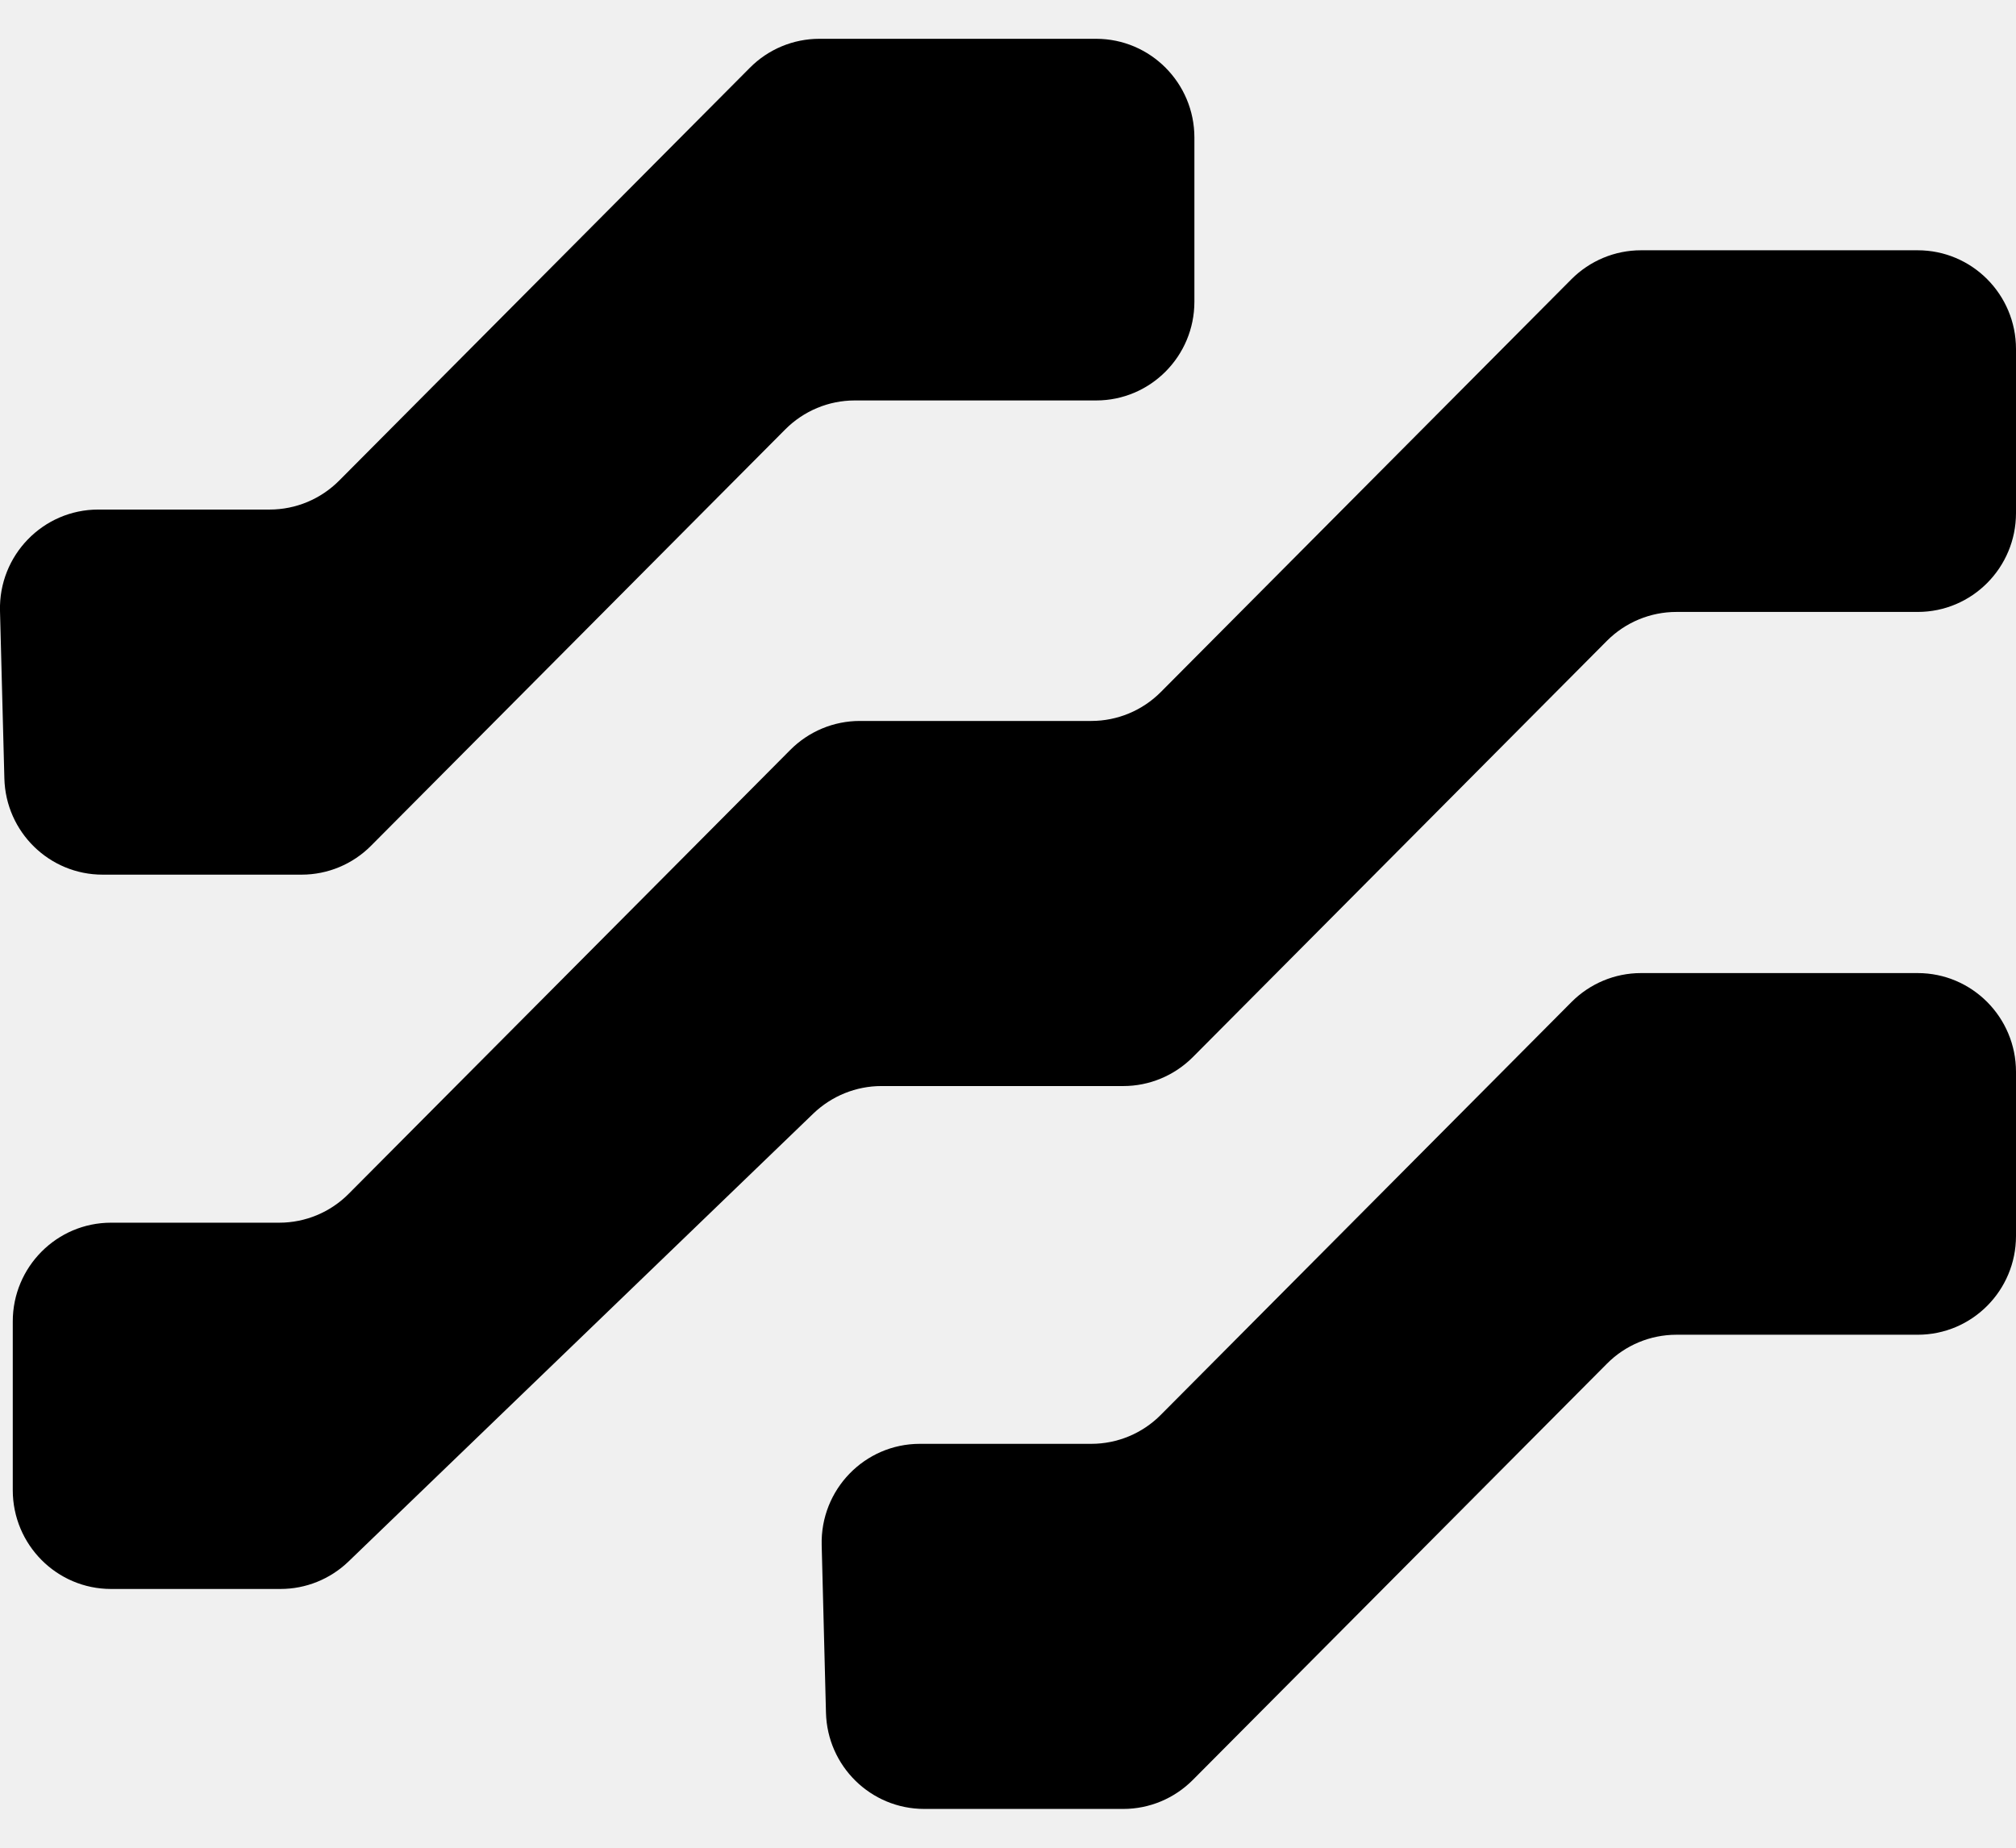
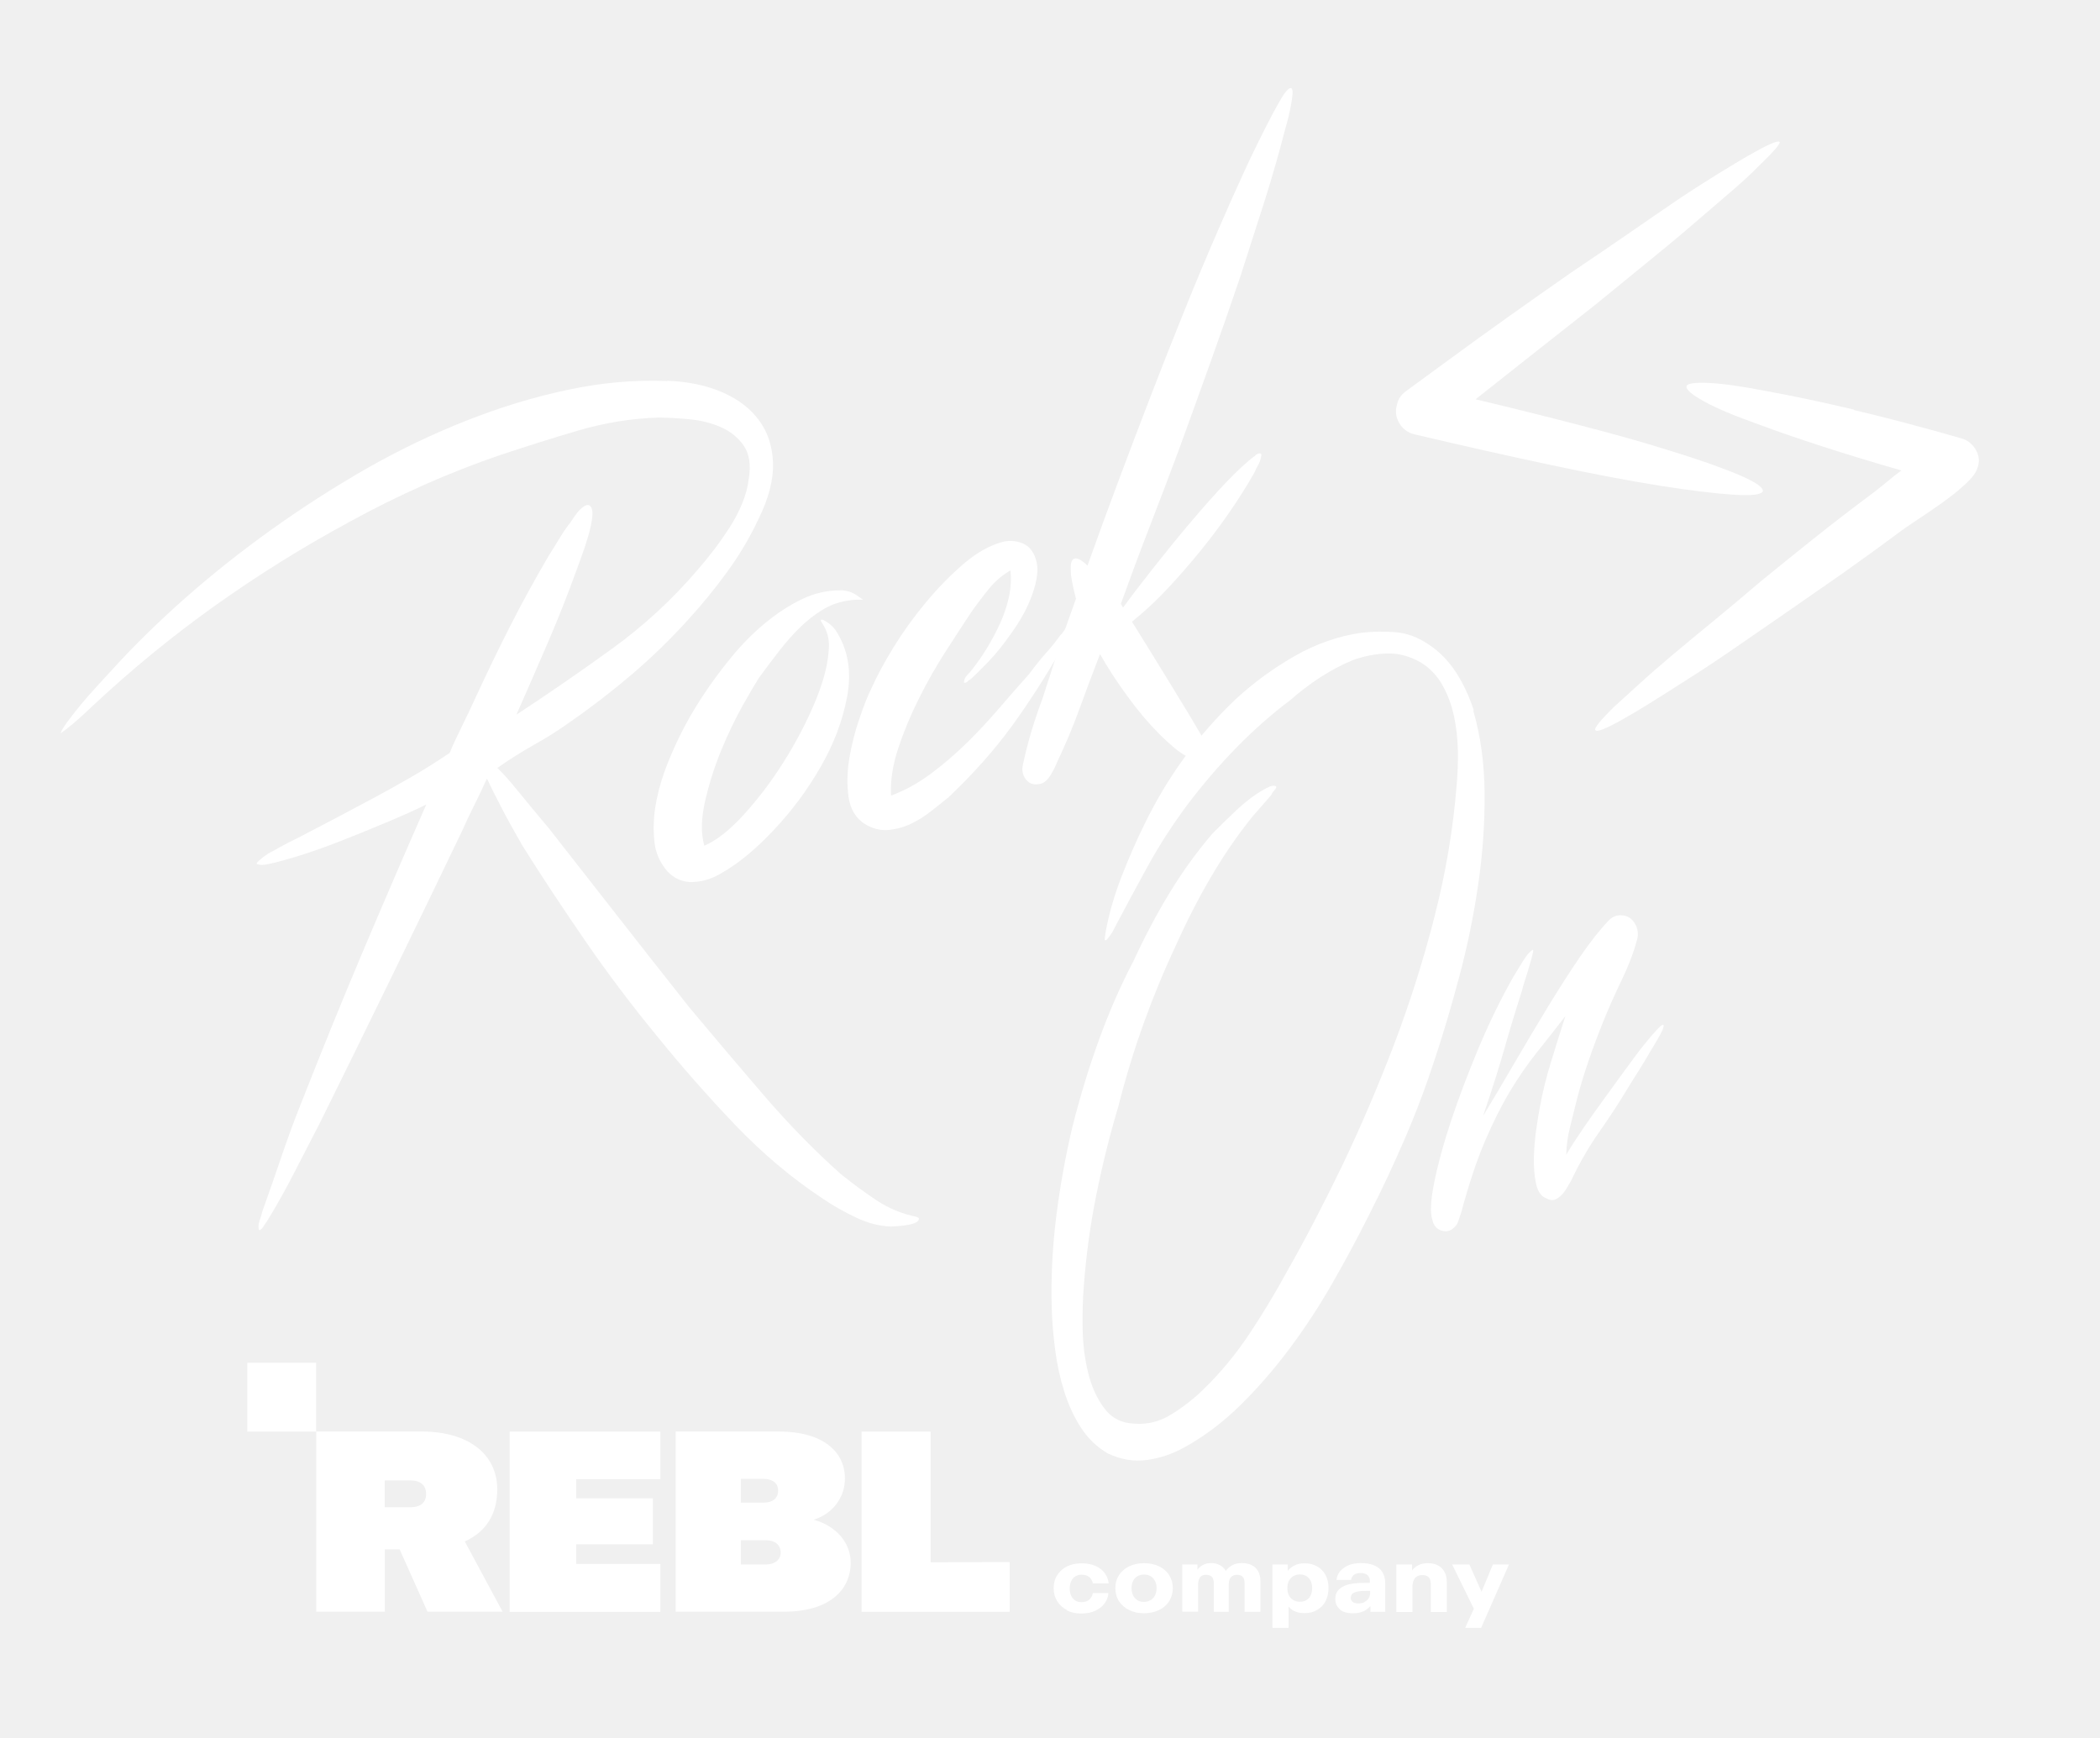
- <svg xmlns="http://www.w3.org/2000/svg" width="24" height="22" viewBox="0 0 24 22" fill="currentColor">
-   <path d="M13.049 0.462H9.754C9.444 0.462 9.146 0.586 8.927 0.807L4.038 5.722C3.818 5.943 3.521 6.067 3.21 6.067H1.17C0.512 6.067 -0.017 6.612 0 7.273L0.052 9.268C0.068 9.906 0.587 10.414 1.221 10.414H3.591C3.901 10.414 4.199 10.29 4.418 10.069L9.348 5.113C9.568 4.892 9.865 4.768 10.175 4.768H13.049C13.695 4.768 14.219 4.242 14.219 3.592V1.638C14.219 0.989 13.695 0.462 13.049 0.462Z" />
-   <path d="M19.535 11.586H22.83C23.476 11.586 24 12.113 24 12.762V14.716C24 15.366 23.476 15.892 22.83 15.892H19.957C19.647 15.892 19.349 16.016 19.13 16.237L14.2 21.193C13.98 21.414 13.683 21.538 13.373 21.538H11.003C10.368 21.538 9.849 21.03 9.833 20.392L9.782 18.397C9.765 17.736 10.293 17.191 10.951 17.191H12.992C13.302 17.191 13.6 17.067 13.819 16.846L18.708 11.931C18.928 11.71 19.225 11.586 19.535 11.586Z" />
-   <path d="M19.535 2.98L22.83 2.98C23.476 2.98 24 3.506 24 4.156V6.109C24 6.759 23.476 7.286 22.83 7.286H19.957C19.647 7.286 19.349 7.41 19.13 7.63L14.2 12.587C13.98 12.807 13.683 12.931 13.373 12.931H10.493C10.191 12.931 9.901 13.049 9.683 13.258L4.149 18.592C3.931 18.802 3.641 18.919 3.339 18.919H1.322C0.676 18.919 0.152 18.392 0.152 17.742V15.734C0.152 15.085 0.676 14.558 1.322 14.558H3.325C3.635 14.558 3.933 14.434 4.152 14.213L9.408 8.929C9.628 8.708 9.925 8.584 10.236 8.584H12.992C13.302 8.584 13.6 8.46 13.819 8.24L18.708 3.324C18.928 3.104 19.225 2.98 19.535 2.98Z" />
+ <svg xmlns="http://www.w3.org/2000/svg" id="Layer_1" viewBox="0 0 164.41 136.06">
+   <defs>
+     <style> .cls-1 { fill: #fff; } </style>
+   </defs>
+   <g>
+     <path class="cls-1" d="M52.25,29.81c1.64.06,3.08.37,4.32.91,1.24.54,2.2,1.28,2.88,2.22.68.94,1.04,2.06,1.07,3.36.03,1.3-.35,2.74-1.13,4.32-.67,1.44-1.49,2.82-2.45,4.14-.96,1.32-1.98,2.57-3.06,3.75-1.38,1.53-2.85,2.95-4.38,4.26-1.54,1.31-3.14,2.55-4.81,3.71-.92.66-1.87,1.27-2.85,1.81-.97.55-1.94,1.15-2.9,1.83.45.43,1.01,1.06,1.68,1.89.67.83,1.45,1.77,2.33,2.81,1.71,2.18,3.51,4.48,5.39,6.89,1.88,2.41,3.76,4.8,5.63,7.16,1.93,2.31,3.87,4.6,5.83,6.88,1.96,2.28,3.97,4.33,6.02,6.16.99.8,1.94,1.49,2.85,2.09.9.6,1.92,1.02,3.06,1.26.12.04.19.08.2.11.05.17-.11.32-.46.43-.35.12-.92.19-1.68.22-.89-.01-1.81-.25-2.77-.7-.96-.46-1.82-.94-2.59-1.47-2.44-1.61-4.73-3.54-6.88-5.79-2.15-2.25-4.21-4.59-6.18-7.03-1.95-2.37-3.8-4.83-5.55-7.37-1.75-2.54-3.39-5.02-4.91-7.44-.64-1.11-1.2-2.12-1.67-3.03-.47-.9-.84-1.65-1.12-2.24-.32.72-.64,1.4-.98,2.07s-.66,1.35-.98,2.07c-3.65,7.61-7.35,15.22-11.12,22.83-.65,1.25-1.31,2.53-1.98,3.84-.67,1.31-1.37,2.57-2.11,3.77-.03.04-.13.2-.31.47-.18.27-.31.36-.37.27-.06-.21-.04-.43.04-.67.08-.24.17-.53.26-.85.5-1.39.98-2.78,1.45-4.16.47-1.38.97-2.76,1.52-4.13,1.56-3.97,3.15-7.9,4.79-11.78,1.64-3.88,3.32-7.78,5.04-11.69-.55.26-1.09.52-1.62.75-.53.24-1.07.47-1.63.7-1.25.53-2.56,1.06-3.91,1.58-1.35.52-2.69.97-4.03,1.34-.24.07-.59.15-1.04.26-.45.11-.78.12-.99.03-.08-.01-.07-.07.03-.18.1-.1.23-.21.38-.33.15-.12.3-.22.44-.31.14-.09.24-.15.31-.17.38-.22.76-.42,1.13-.62.37-.19.74-.38,1.09-.55,1.06-.55,2.07-1.08,3.02-1.58.95-.5,1.89-1,2.82-1.5.93-.5,1.88-1.03,2.85-1.59.97-.56,1.97-1.19,2.99-1.88.19-.5.51-1.17.93-2.03s.8-1.64,1.12-2.36c.88-1.9,1.78-3.77,2.71-5.59.93-1.83,1.93-3.64,2.98-5.44.26-.4.51-.81.77-1.24.25-.42.51-.81.78-1.18.06-.05.15-.18.28-.38s.27-.4.42-.59c.15-.19.31-.34.48-.46.17-.12.31-.16.44-.12.22.12.3.42.25.9-.05.48-.16.99-.32,1.53-.16.54-.33,1.06-.51,1.55-.18.49-.3.82-.36.99-.71,1.97-1.47,3.89-2.28,5.77-.81,1.88-1.63,3.77-2.47,5.66,2.53-1.66,5.03-3.38,7.5-5.17,2.47-1.79,4.7-3.84,6.68-6.16.42-.48.85-1.01,1.28-1.57.43-.56.84-1.15,1.23-1.75.39-.6.71-1.23.98-1.87.27-.64.44-1.29.52-1.94.18-1.08.05-1.94-.38-2.58-.43-.63-1.02-1.12-1.76-1.45-.74-.33-1.55-.54-2.44-.63-.89-.09-1.72-.13-2.5-.14-2.12.07-4.2.41-6.25,1.01-2.05.6-4.07,1.24-6.06,1.9-4.05,1.38-8.02,3.14-11.93,5.29-3.63,1.96-7.11,4.14-10.46,6.52-3.34,2.38-6.52,4.99-9.54,7.81-.32.31-.66.62-1.01.94-.35.32-.71.62-1.08.91-.09.06-.17.12-.23.17l-.23.17c.03-.16.19-.43.47-.82.28-.39.63-.84,1.04-1.34.41-.5.85-1,1.3-1.49.45-.49.86-.94,1.23-1.34,1.7-1.87,3.6-3.73,5.7-5.59,2.11-1.86,4.35-3.64,6.74-5.35,2.39-1.71,4.86-3.3,7.42-4.77,2.56-1.46,5.18-2.72,7.84-3.77,2.66-1.05,5.31-1.86,7.96-2.42,2.65-.57,5.24-.79,7.78-.69" />
+     <path class="cls-1" d="M65.81,46.21c.48.01.91.15,1.27.4.37.25.52.36.48.34-.11,0-.27,0-.47,0-.2,0-.48.03-.83.09-.67.11-1.3.35-1.9.72-.6.37-1.17.82-1.73,1.36-.55.54-1.09,1.15-1.62,1.83-.53.68-1.06,1.39-1.6,2.13-.23.36-.65,1.06-1.24,2.11-.59,1.05-1.16,2.23-1.7,3.54-.54,1.31-.96,2.65-1.27,4-.31,1.36-.33,2.52-.06,3.48.96-.41,1.99-1.22,3.09-2.43,1.1-1.21,2.13-2.56,3.08-4.06.95-1.5,1.76-3.03,2.43-4.6s1.05-2.94,1.13-4.1c.04-.38.04-.74-.02-1.07-.06-.33-.19-.68-.39-1.02-.13-.19-.19-.3-.2-.33,0-.15.16-.11.5.11.34.22.62.52.83.9.84,1.43,1.08,3.08.73,4.94-.35,1.87-1.04,3.7-2.08,5.5-1.03,1.8-2.26,3.45-3.67,4.94-1.41,1.5-2.76,2.61-4.03,3.33-.85.53-1.72.77-2.62.73-.76-.08-1.37-.43-1.84-1.04-.46-.61-.74-1.27-.83-1.99-.11-.93-.09-1.84.04-2.75.14-.9.37-1.83.7-2.77.29-.82.68-1.74,1.17-2.76.49-1.02,1.08-2.06,1.77-3.12.69-1.06,1.45-2.1,2.29-3.12.84-1.03,1.73-1.93,2.66-2.7.93-.77,1.89-1.4,2.88-1.88.99-.48,2.01-.71,3.04-.7" />
+     <path class="cls-1" d="M83.09,49.68c.21-.32.44-.62.69-.91.25-.29.41-.39.47-.3.02.07-.09.34-.33.81-.24.47-.49.95-.77,1.43-1.24,2.19-2.55,4.23-3.92,6.12-1.38,1.89-3.03,3.75-4.96,5.58-.42.34-.88.71-1.38,1.1-.5.4-1.04.73-1.61,1-.57.27-1.16.42-1.78.47-.62.04-1.21-.12-1.79-.47-.72-.46-1.15-1.18-1.28-2.14-.13-.96-.11-1.97.07-3.04.18-1.06.45-2.11.8-3.12.35-1.02.66-1.81.95-2.37.41-.92.98-1.99,1.72-3.19.74-1.2,1.58-2.36,2.52-3.49.94-1.13,1.92-2.13,2.93-3,1.01-.87,2.02-1.44,3.01-1.72.52-.14,1.02-.12,1.51.05s.84.51,1.05,1.01c.2.46.27.95.21,1.46-.06.52-.19,1.05-.39,1.6-.2.55-.44,1.08-.72,1.58-.28.5-.57.96-.87,1.37-.63.91-1.23,1.66-1.79,2.24-.56.58-.96.98-1.19,1.19-.14.15-.28.26-.41.33-.08.1-.17.16-.25.18-.09.02-.12,0-.11-.08.02-.19.1-.36.25-.51.14-.15.27-.29.38-.44.38-.48.77-1.02,1.15-1.65.38-.62.73-1.27,1.04-1.95.31-.68.54-1.37.7-2.08.15-.71.19-1.4.12-2.08-.64.36-1.2.84-1.68,1.43-.48.59-.95,1.21-1.4,1.85-.6.9-1.27,1.94-2.02,3.1-.75,1.17-1.44,2.39-2.08,3.67-.64,1.28-1.18,2.58-1.61,3.88-.43,1.3-.62,2.53-.56,3.7,1.1-.41,2.14-.99,3.12-1.72.98-.73,1.9-1.52,2.77-2.37.87-.85,1.71-1.75,2.52-2.69.81-.94,1.61-1.86,2.4-2.74.48-.65.92-1.2,1.32-1.64.4-.44.79-.94,1.19-1.49" />
+     <path class="cls-1" d="M101.09,6.9c.09.05.12.21.1.47-.02.26-.06.57-.13.92-.07.35-.14.69-.22,1-.08.32-.14.54-.18.66-.5,1.94-1.05,3.88-1.66,5.8-.61,1.92-1.25,3.9-1.9,5.92-.77,2.28-1.56,4.54-2.36,6.77-.8,2.23-1.61,4.48-2.43,6.73-.72,1.93-1.48,3.94-2.29,6.03-.81,2.09-1.56,4.11-2.27,6.08.05.06.08.11.09.14.01.03.04.08.09.14.64-.88,1.43-1.91,2.36-3.09.93-1.18,1.88-2.35,2.85-3.5.97-1.15,1.91-2.21,2.81-3.16.9-.95,1.67-1.66,2.31-2.13.08-.1.2-.16.34-.18s.19.07.13.27c-.04.23-.12.45-.24.65-.11.2-.21.4-.3.61-.54.96-1.18,1.97-1.9,3.02-.72,1.05-1.49,2.07-2.3,3.07-.81,1-1.66,1.97-2.54,2.92-.88.94-1.78,1.78-2.68,2.51-.02.04-.05.07-.09.08-.03,0-.05.03-.04.07,1,1.61,2.02,3.25,3.05,4.94,1.04,1.69,2.05,3.37,3.03,5.05.12.15.21.35.27.59.07.24-.04.38-.33.42-.25.03-.49.01-.71-.05-.22-.07-.44-.15-.65-.24-.51-.23-.96-.52-1.37-.87-.41-.35-.82-.72-1.22-1.13-.81-.81-1.64-1.79-2.47-2.94-.84-1.15-1.54-2.24-2.12-3.26-.56,1.45-1.1,2.88-1.61,4.29-.51,1.41-1.1,2.8-1.75,4.17-.13.33-.3.67-.52,1.03-.22.35-.46.57-.74.65-.48.13-.85.04-1.13-.27-.27-.31-.37-.68-.31-1.1.35-1.68.86-3.43,1.54-5.24.42-1.3.84-2.6,1.27-3.92.43-1.32.89-2.63,1.37-3.95-.08-.27-.15-.58-.22-.91-.07-.33-.13-.64-.17-.92-.01-.18-.02-.41-.02-.69,0-.28.07-.47.22-.59.16-.08.36-.04.59.11.23.16.4.3.5.41.79-2.21,1.59-4.41,2.41-6.59.82-2.18,1.65-4.39,2.51-6.61.86-2.23,1.73-4.44,2.62-6.64.88-2.2,1.8-4.39,2.75-6.57.65-1.51,1.33-3.02,2.03-4.55.7-1.52,1.46-3.04,2.25-4.55.02-.04.1-.17.22-.39.12-.22.25-.45.39-.69.14-.24.28-.44.42-.59.14-.15.25-.22.33-.2" />
+     <path class="cls-1" d="M115.33,55.59c.58,1.98.88,4.15.9,6.51.02,2.36-.15,4.73-.5,7.14-.35,2.4-.83,4.76-1.44,7.06s-1.23,4.41-1.86,6.32c-.72,2.23-1.52,4.38-2.41,6.44-.89,2.07-1.84,4.1-2.86,6.1-.86,1.72-1.81,3.49-2.84,5.29-1.03,1.8-2.15,3.51-3.36,5.13-1.21,1.62-2.5,3.1-3.86,4.44-1.37,1.34-2.81,2.43-4.34,3.27-.95.54-1.94.87-2.97,1.01-1.03.14-2.04-.03-3.05-.51-.85-.49-1.55-1.16-2.09-1.99-.55-.83-.98-1.77-1.31-2.8-.33-1.03-.57-2.12-.72-3.25-.15-1.13-.25-2.24-.28-3.34-.07-2.41.06-4.82.36-7.23.31-2.41.73-4.75,1.28-7.04.58-2.29,1.26-4.53,2.05-6.71.79-2.18,1.69-4.25,2.72-6.21.86-1.87,1.8-3.64,2.81-5.31,1.01-1.66,2.14-3.22,3.37-4.66.6-.6,1.23-1.22,1.9-1.85.67-.63,1.37-1.16,2.1-1.58.13-.08.29-.16.45-.23.17-.07.32-.09.45-.06.13.03.12.14-.04.32-.16.18-.24.31-.26.39-.27.31-.52.6-.75.86-.23.26-.48.55-.75.86-1.17,1.46-2.25,3.03-3.24,4.73-.99,1.69-1.9,3.47-2.73,5.33-.93,1.97-1.77,4.01-2.53,6.12-.76,2.12-1.42,4.28-1.98,6.5-.66,2.21-1.23,4.48-1.7,6.82-.48,2.33-.81,4.75-1,7.25-.08.99-.11,2.08-.09,3.3.02,1.21.16,2.36.43,3.46.27,1.09.69,2.02,1.27,2.79.58.77,1.37,1.17,2.4,1.2,1,.07,1.95-.17,2.85-.73.9-.56,1.73-1.2,2.48-1.93,1.33-1.29,2.53-2.73,3.59-4.32,1.06-1.59,2.07-3.26,3.02-5.01,1.4-2.46,2.82-5.19,4.27-8.19,1.44-3.01,2.79-6.16,4.05-9.45,1.25-3.29,2.32-6.66,3.2-10.11.88-3.45,1.45-6.85,1.72-10.23.08-.84.11-1.74.1-2.69-.02-.95-.12-1.87-.31-2.75-.19-.88-.49-1.68-.9-2.41-.41-.73-.96-1.31-1.65-1.75-.89-.52-1.79-.76-2.7-.73s-1.81.21-2.69.53c-.87.36-1.71.81-2.53,1.34-.82.53-1.59,1.12-2.33,1.77-1.49,1.12-2.9,2.37-4.23,3.73-1.33,1.36-2.6,2.84-3.8,4.42-1.17,1.57-2.22,3.19-3.14,4.86-.92,1.67-1.85,3.4-2.79,5.19-.07.1-.15.21-.22.32-.08.12-.16.21-.24.27-.11.07-.14.01-.11-.18.03-.19.04-.31.04-.34.27-1.49.69-2.96,1.25-4.4.56-1.44,1.15-2.8,1.78-4.08.94-1.93,2.01-3.72,3.21-5.35,1.2-1.64,2.53-3.14,3.96-4.5,1.45-1.33,3-2.46,4.66-3.4,1.66-.94,3.38-1.54,5.16-1.8.87-.1,1.75-.12,2.66-.05.91.07,1.78.39,2.62.96.83.54,1.54,1.26,2.14,2.17.59.91,1.06,1.92,1.41,3.02" />
+     <path class="cls-1" d="M130.23,80.25c.04.06.01.2-.09.42-.1.22-.23.45-.37.7-.14.25-.29.49-.43.72-.15.23-.23.37-.25.42-.24.41-.49.83-.75,1.24-.26.42-.52.84-.79,1.26-.71,1.19-1.48,2.38-2.31,3.56-.83,1.18-1.58,2.47-2.24,3.87-.11.18-.23.38-.35.59-.12.21-.26.39-.43.56-.16.16-.34.28-.52.34-.19.06-.4.02-.65-.12-.41-.16-.67-.55-.8-1.17-.13-.62-.18-1.31-.16-2.08.02-.76.09-1.51.2-2.25.11-.74.2-1.32.29-1.75.19-1.06.48-2.24.89-3.56.4-1.31.77-2.47,1.09-3.46-.8,1.04-1.56,2-2.26,2.88-.7.88-1.39,1.87-2.06,2.98-.67,1.11-1.32,2.4-1.96,3.89-.64,1.49-1.27,3.36-1.88,5.63-.07.21-.15.43-.22.65-.07.23-.18.4-.34.53-.27.28-.6.36-.98.24-.38-.11-.62-.39-.72-.84-.18-.53-.14-1.49.14-2.9.28-1.4.71-3,1.31-4.81.6-1.8,1.32-3.71,2.16-5.72.84-2.01,1.76-3.88,2.74-5.61.22-.37.47-.77.74-1.21.27-.44.52-.74.76-.89.06-.02.06.09,0,.33-.05.24-.13.53-.24.88-.1.35-.21.71-.33,1.08s-.21.68-.27.92c-.34,1.07-.61,1.95-.82,2.65-.21.7-.41,1.37-.59,2.02-.19.65-.4,1.36-.64,2.12-.24.76-.57,1.77-.99,3.01.78-1.29,1.6-2.68,2.47-4.17.87-1.49,1.74-2.95,2.61-4.38.87-1.43,1.71-2.74,2.53-3.94.82-1.19,1.57-2.14,2.27-2.86.35-.34.77-.44,1.27-.31.36.1.63.35.82.75.18.4.2.81.05,1.23-.25.93-.65,1.97-1.2,3.11-.55,1.14-1.03,2.22-1.44,3.25-.41,1.02-.8,2.05-1.15,3.09-.36,1.04-.68,2.11-.95,3.19-.16.64-.32,1.31-.49,1.99-.17.68-.26,1.38-.28,2.08.44-.74.91-1.45,1.39-2.15s.97-1.38,1.46-2.06c.07-.1.23-.31.47-.65.24-.34.54-.74.87-1.2.34-.46.7-.95,1.07-1.46s.73-.97,1.07-1.38c.34-.41.62-.73.86-.98.24-.24.37-.34.42-.28" />
+     <path class="cls-1" d="M145.16,32.07c-2.58-.61-4.83-1.08-6.75-1.43-1.93-.38-3.46-.6-4.58-.66-1.12-.05-1.72.03-1.79.25-.06.26.4.66,1.38,1.2.98.54,2.39,1.13,4.22,1.78,1.43.54,3.1,1.11,5.01,1.73,1.9.62,3.98,1.25,6.21,1.89-.39.29-.77.59-1.15.91-.38.31-.76.62-1.15.91-1.58,1.18-3.09,2.34-4.53,3.49-1.44,1.15-2.82,2.26-4.14,3.34-1.31,1.12-2.55,2.16-3.72,3.12-1.18.96-2.27,1.87-3.27,2.71-1,.84-1.87,1.6-2.62,2.29-.75.68-1.4,1.27-1.94,1.76-1.07,1.06-1.55,1.66-1.44,1.8.12.18.84-.11,2.15-.85.62-.35,1.37-.79,2.25-1.34.88-.55,1.86-1.17,2.93-1.86,1.11-.7,2.29-1.48,3.53-2.34,1.24-.85,2.57-1.77,3.99-2.75,1.42-.98,2.88-2,4.39-3.05,1.5-1.06,3.05-2.18,4.62-3.35.32-.24.79-.56,1.41-.97.63-.41,1.27-.85,1.94-1.33.67-.48,1.27-.96,1.79-1.45.53-.49.83-.91.92-1.25.18-.49.13-.96-.14-1.42-.27-.45-.64-.75-1.12-.88-3.03-.87-5.83-1.61-8.41-2.22" />
+     <path class="cls-1" d="M136.98,12.12c-.69.4-1.51.9-2.46,1.48-.96.59-2.04,1.28-3.25,2.09-1.17.8-2.44,1.67-3.81,2.62-1.37.94-2.83,1.94-4.4,2.99-1.56,1.09-3.17,2.22-4.83,3.4-1.66,1.18-3.37,2.42-5.13,3.71-.49.36-1,.73-1.53,1.12-.53.39-1.04.76-1.53,1.12-.38.29-.61.65-.68,1.08-.14.48-.07.95.19,1.4.27.45.66.74,1.18.87,3.81.9,7.36,1.7,10.63,2.39,3.27.7,6.13,1.24,8.55,1.63,2.47.39,4.41.62,5.82.71,1.41.09,2.17,0,2.28-.27.06-.3-.58-.73-1.89-1.29-1.32-.56-3.17-1.21-5.55-1.94-1.99-.62-4.24-1.26-6.77-1.91-2.53-.66-5.29-1.35-8.28-2.06,1.67-1.32,3.29-2.6,4.86-3.84s3.08-2.43,4.54-3.58c1.45-1.19,2.83-2.31,4.13-3.37,1.3-1.05,2.5-2.05,3.6-3,1.1-.95,2.07-1.78,2.91-2.5.84-.72,1.55-1.37,2.11-1.95,1.18-1.13,1.73-1.77,1.66-1.91-.15-.13-.94.21-2.35,1.02" />
+   </g>
+   <g>
+     <path class="cls-1" d="M32.14,115.9h-2.02v2.1h2.02c.76,0,1.22-.34,1.22-1.04s-.47-1.06-1.22-1.06h0ZM36.39,120.68l2.96,5.5h-5.88l-2.18-4.88h-1.16v4.88h-5.37v-14.11h8.23c3.67,0,5.94,1.76,5.94,4.54,0,1.92-.88,3.32-2.53,4.06Z" />
+     <path class="cls-1" d="M51.7,126.19h-11.8v-14.11h11.8v3.72h-6.59v1.5h6v3.6h-6v1.54h6.59v3.74Z" />
+     <path class="cls-1" d="M58,122.48h1.96c.69,0,1.16-.36,1.16-.94s-.45-.96-1.16-.96h-1.96v1.9ZM59.78,115.78h-1.78v1.86h1.78c.71,0,1.14-.34,1.14-.94s-.45-.92-1.14-.92ZM63.72,118.98c1.65.46,2.88,1.72,2.88,3.36,0,2.2-1.76,3.84-5.23,3.84h-8.47v-14.11h8.06c3.47,0,5.19,1.58,5.19,3.68,0,1.58-1.06,2.8-2.43,3.22Z" />
+     <path class="cls-1" d="M79.05,126.19h-11.6v-14.11h5.41v10.23l6.19-.02v3.9Z" />
+   </g>
+   <rect class="cls-1" x="19.36" y="106.69" width="5.39" height="5.39" />
+   <g>
+     <path class="cls-1" d="M83.54,126.05c-.33-.17-.59-.4-.77-.69-.18-.3-.28-.63-.28-1.01s.09-.73.28-1.03.44-.53.77-.69c.33-.16.71-.24,1.13-.24s.8.07,1.11.21.55.33.72.57c.17.24.27.5.3.79h-1.24c-.05-.22-.14-.38-.29-.5-.15-.12-.35-.18-.6-.18-.18,0-.34.04-.48.13-.14.08-.25.21-.32.37-.08.16-.12.36-.12.58s.04.41.11.57c.08.16.18.28.32.37.14.09.3.13.48.13.25,0,.46-.06.61-.19.15-.13.25-.3.29-.52h1.22c-.02.28-.12.54-.28.78-.17.24-.41.44-.72.59-.31.15-.69.23-1.13.23s-.8-.08-1.14-.25Z" />
+     <path class="cls-1" d="M88.41,126.05c-.34-.16-.61-.4-.8-.69s-.29-.64-.29-1.03.1-.73.29-1.02.46-.53.8-.69c.34-.16.73-.24,1.16-.24s.82.08,1.16.24c.34.16.61.39.8.69s.29.64.29,1.02-.1.73-.29,1.03-.46.53-.8.69c-.34.16-.73.25-1.16.25s-.82-.08-1.16-.25ZM90.09,125.27c.15-.09.26-.22.34-.38.08-.16.12-.35.12-.56s-.04-.39-.12-.55c-.08-.16-.19-.29-.34-.38-.15-.09-.32-.13-.52-.13s-.37.04-.52.13c-.15.09-.26.21-.34.37-.08.16-.12.35-.12.56s.04.4.12.57c.08.16.2.29.34.38.14.09.32.13.51.13s.37-.05.51-.14Z" />
+     <path class="cls-1" d="M92.55,122.48h1.2v.41c.12-.16.27-.29.44-.38.18-.09.39-.14.64-.14.26,0,.49.06.69.17.19.11.34.26.45.44.12-.18.3-.32.51-.44s.47-.17.75-.17.54.05.76.16.39.26.51.48c.12.21.18.47.18.77v2.41h-1.24v-2.24c0-.21-.04-.37-.14-.49s-.25-.17-.46-.17-.37.07-.48.2c-.11.13-.16.32-.16.56v2.14h-1.17v-2.24c0-.14-.02-.26-.06-.36-.04-.1-.11-.17-.2-.22s-.21-.08-.35-.08-.26.03-.35.09c-.09.06-.16.15-.2.26-.04.11-.07.25-.07.4v2.14h-1.24v-3.7Z" />
+     <path class="cls-1" d="M99.61,122.48h1.21v.5c.11-.15.27-.28.5-.41.22-.12.49-.18.82-.18.37,0,.7.08.98.24.28.16.5.39.66.68.16.29.23.63.23,1.02s-.08.72-.23,1.02-.38.52-.66.69-.62.25-.99.25c-.2,0-.39-.02-.55-.07-.17-.05-.31-.11-.42-.19-.11-.08-.21-.16-.28-.25v1.66h-1.26v-4.96ZM102.28,125.27c.15-.09.26-.21.33-.37.08-.16.12-.35.12-.57s-.04-.41-.12-.57c-.08-.16-.19-.28-.33-.37s-.32-.13-.51-.13-.36.04-.51.13-.26.21-.35.37c-.08.16-.12.35-.12.57s.04.41.12.57c.08.16.2.29.35.37s.32.13.51.13.37-.04.51-.13Z" />
+     <path class="cls-1" d="M104.9,125.99c-.24-.2-.36-.48-.36-.82,0-.24.06-.45.19-.62.13-.17.31-.31.56-.41.18-.08.4-.13.66-.17.26-.03.58-.05.96-.05h.34v-.14c0-.11-.02-.22-.07-.31s-.12-.17-.23-.23c-.11-.06-.26-.09-.44-.09-.22,0-.4.05-.52.15-.12.1-.19.23-.21.39h-1.14c.02-.26.11-.48.28-.68.17-.2.39-.35.66-.47.28-.11.6-.17.95-.17.41,0,.76.06,1.05.18.29.12.51.3.65.53s.22.52.22.86v2.25h-1.16v-.46c-.13.16-.3.29-.51.4-.21.11-.51.17-.88.17-.44,0-.77-.1-1.01-.3ZM106.82,125.42c.14-.07.25-.17.33-.29.08-.13.12-.27.12-.44v-.14h-.31c-.23,0-.41,0-.56.03-.14.02-.26.05-.36.09-.1.04-.18.1-.22.17-.04.07-.07.16-.07.26,0,.13.05.23.15.31.1.08.24.12.43.12s.36-.03.5-.1Z" />
+     <path class="cls-1" d="M109.34,122.48h1.21v.47c.1-.15.26-.29.47-.4s.47-.17.76-.17.55.05.77.16c.23.11.4.27.53.5s.19.5.19.82v2.34h-1.25v-2.17c0-.17-.03-.31-.08-.42s-.13-.18-.23-.23c-.1-.05-.22-.07-.36-.07-.18,0-.32.04-.44.12-.11.08-.2.19-.25.33-.05.14-.08.31-.08.5v1.94h-1.26v-3.7Z" />
+     <path class="cls-1" d="M115.39,125.95l-1.7-3.47h1.35l.95,2.14.89-2.14h1.26l-2.18,4.96h-1.25l.68-1.49Z" />
+   </g>
</svg>
